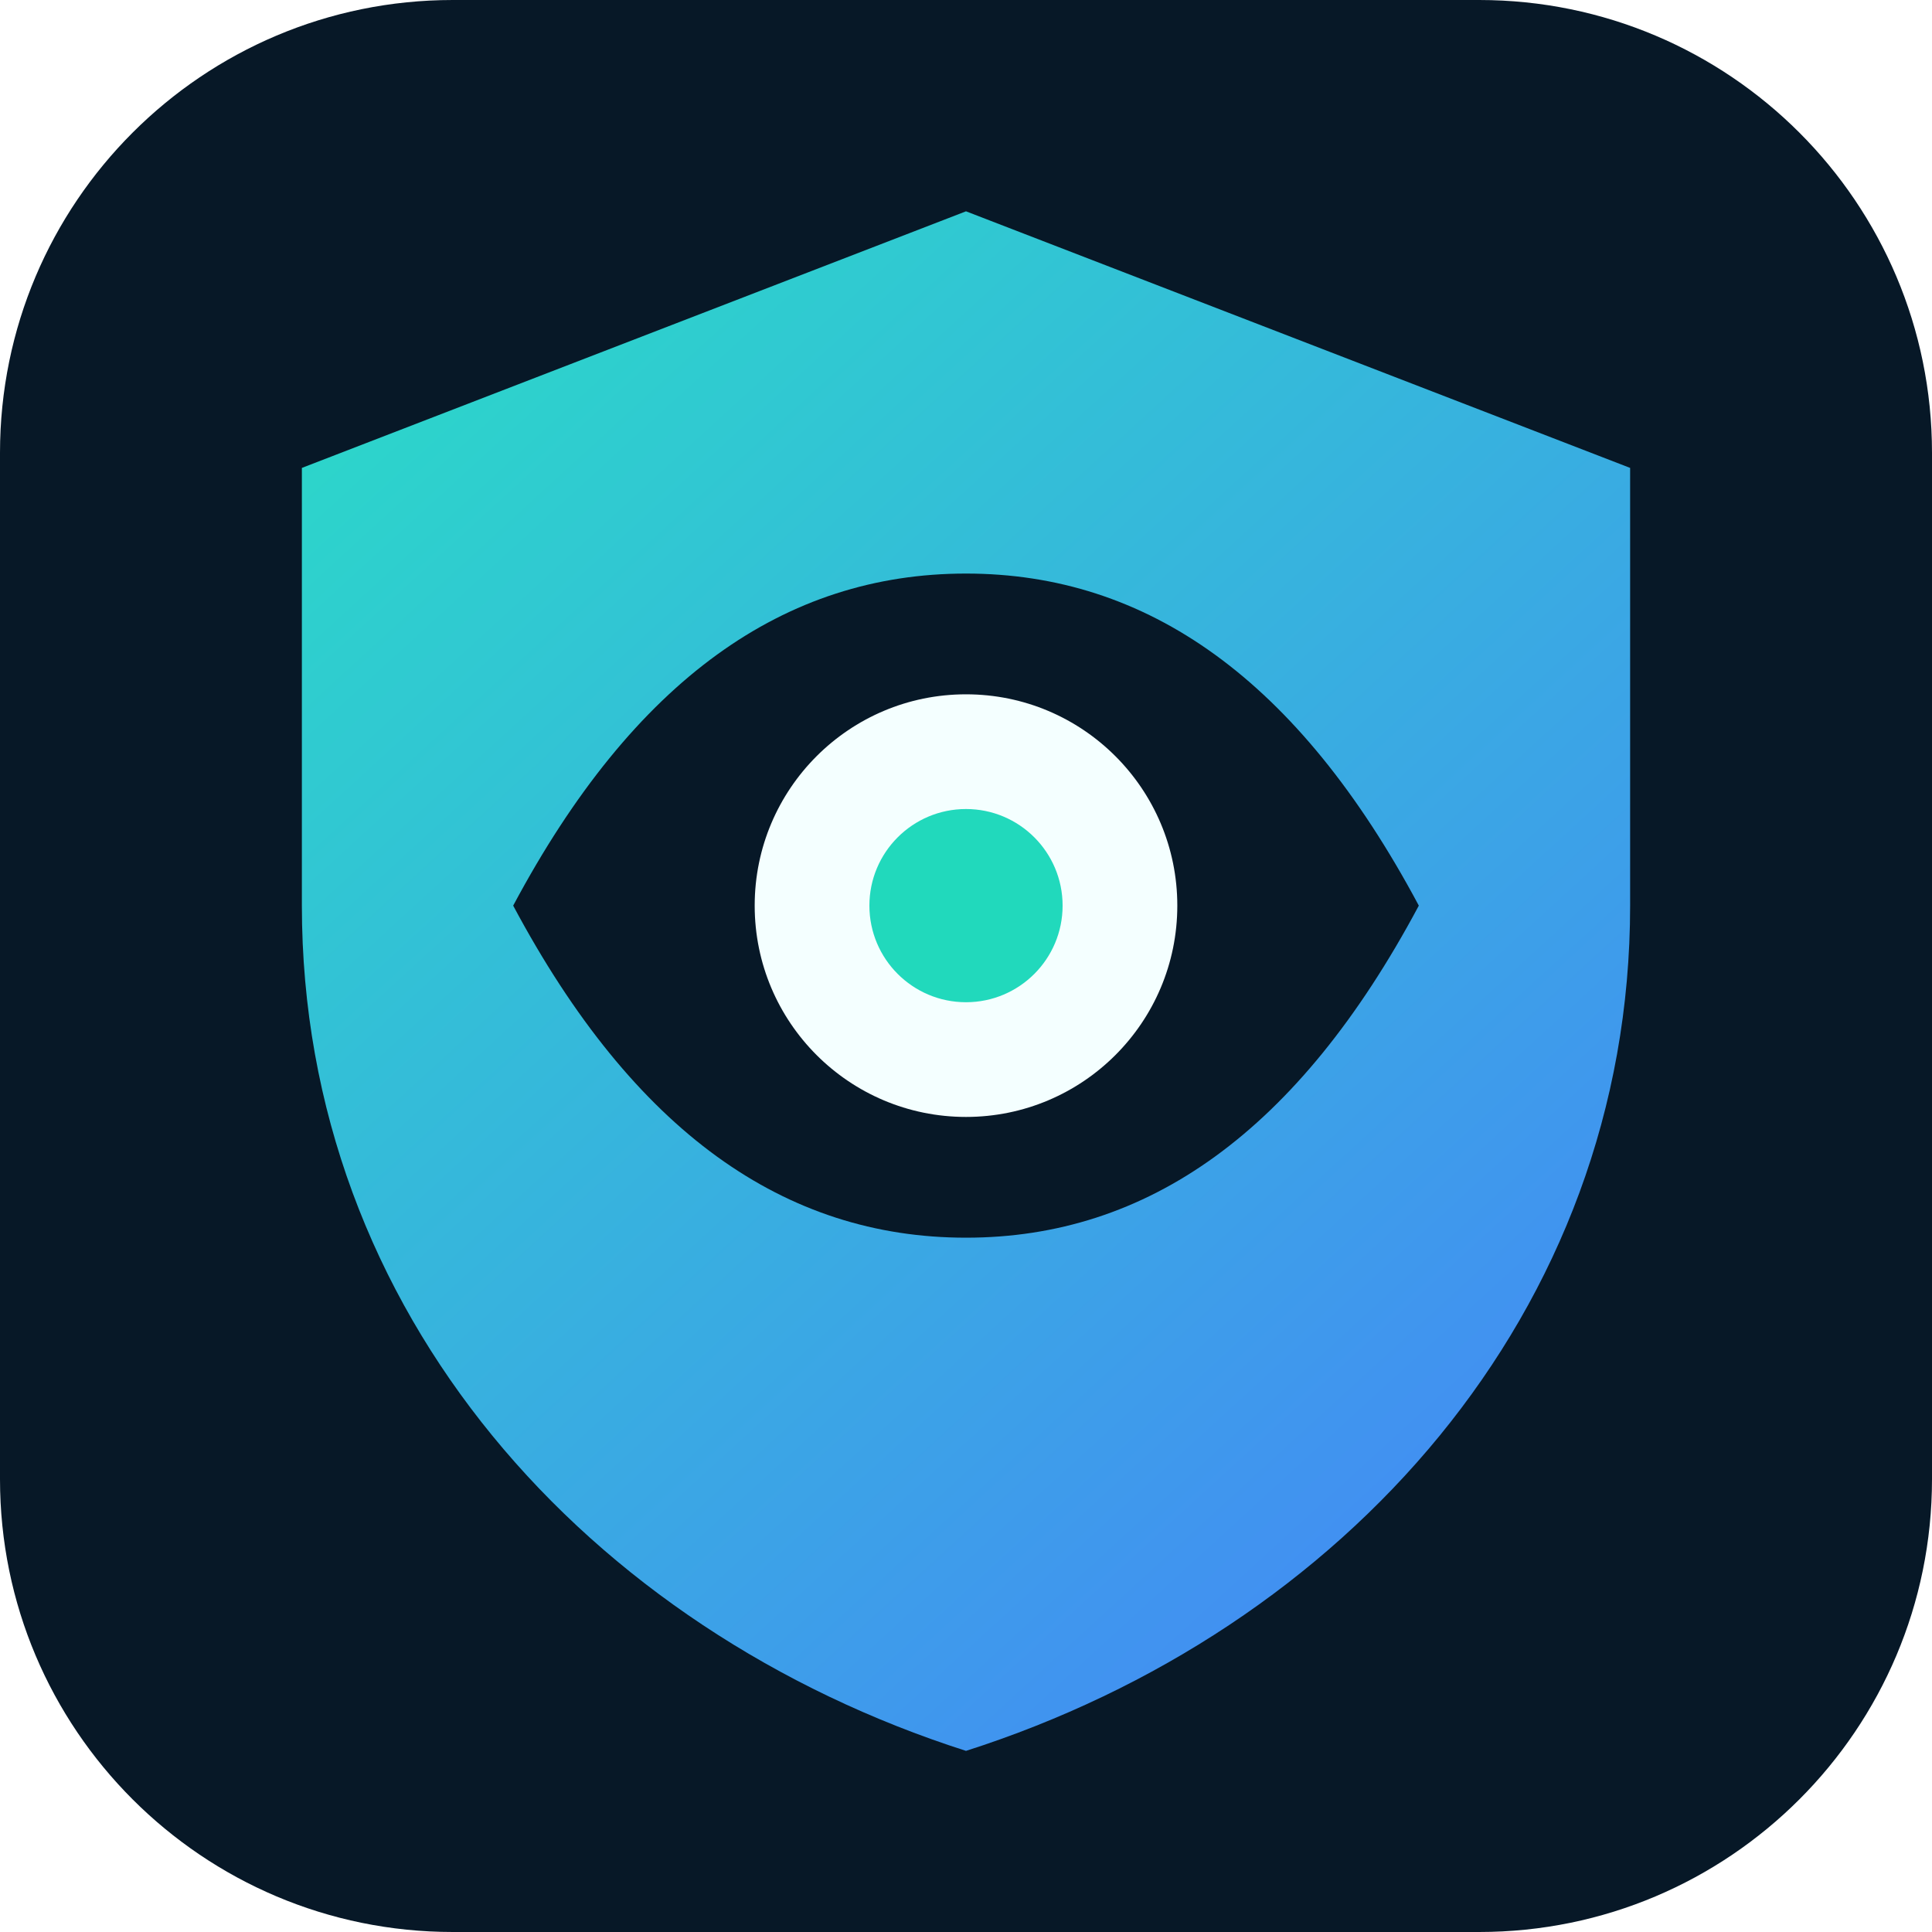
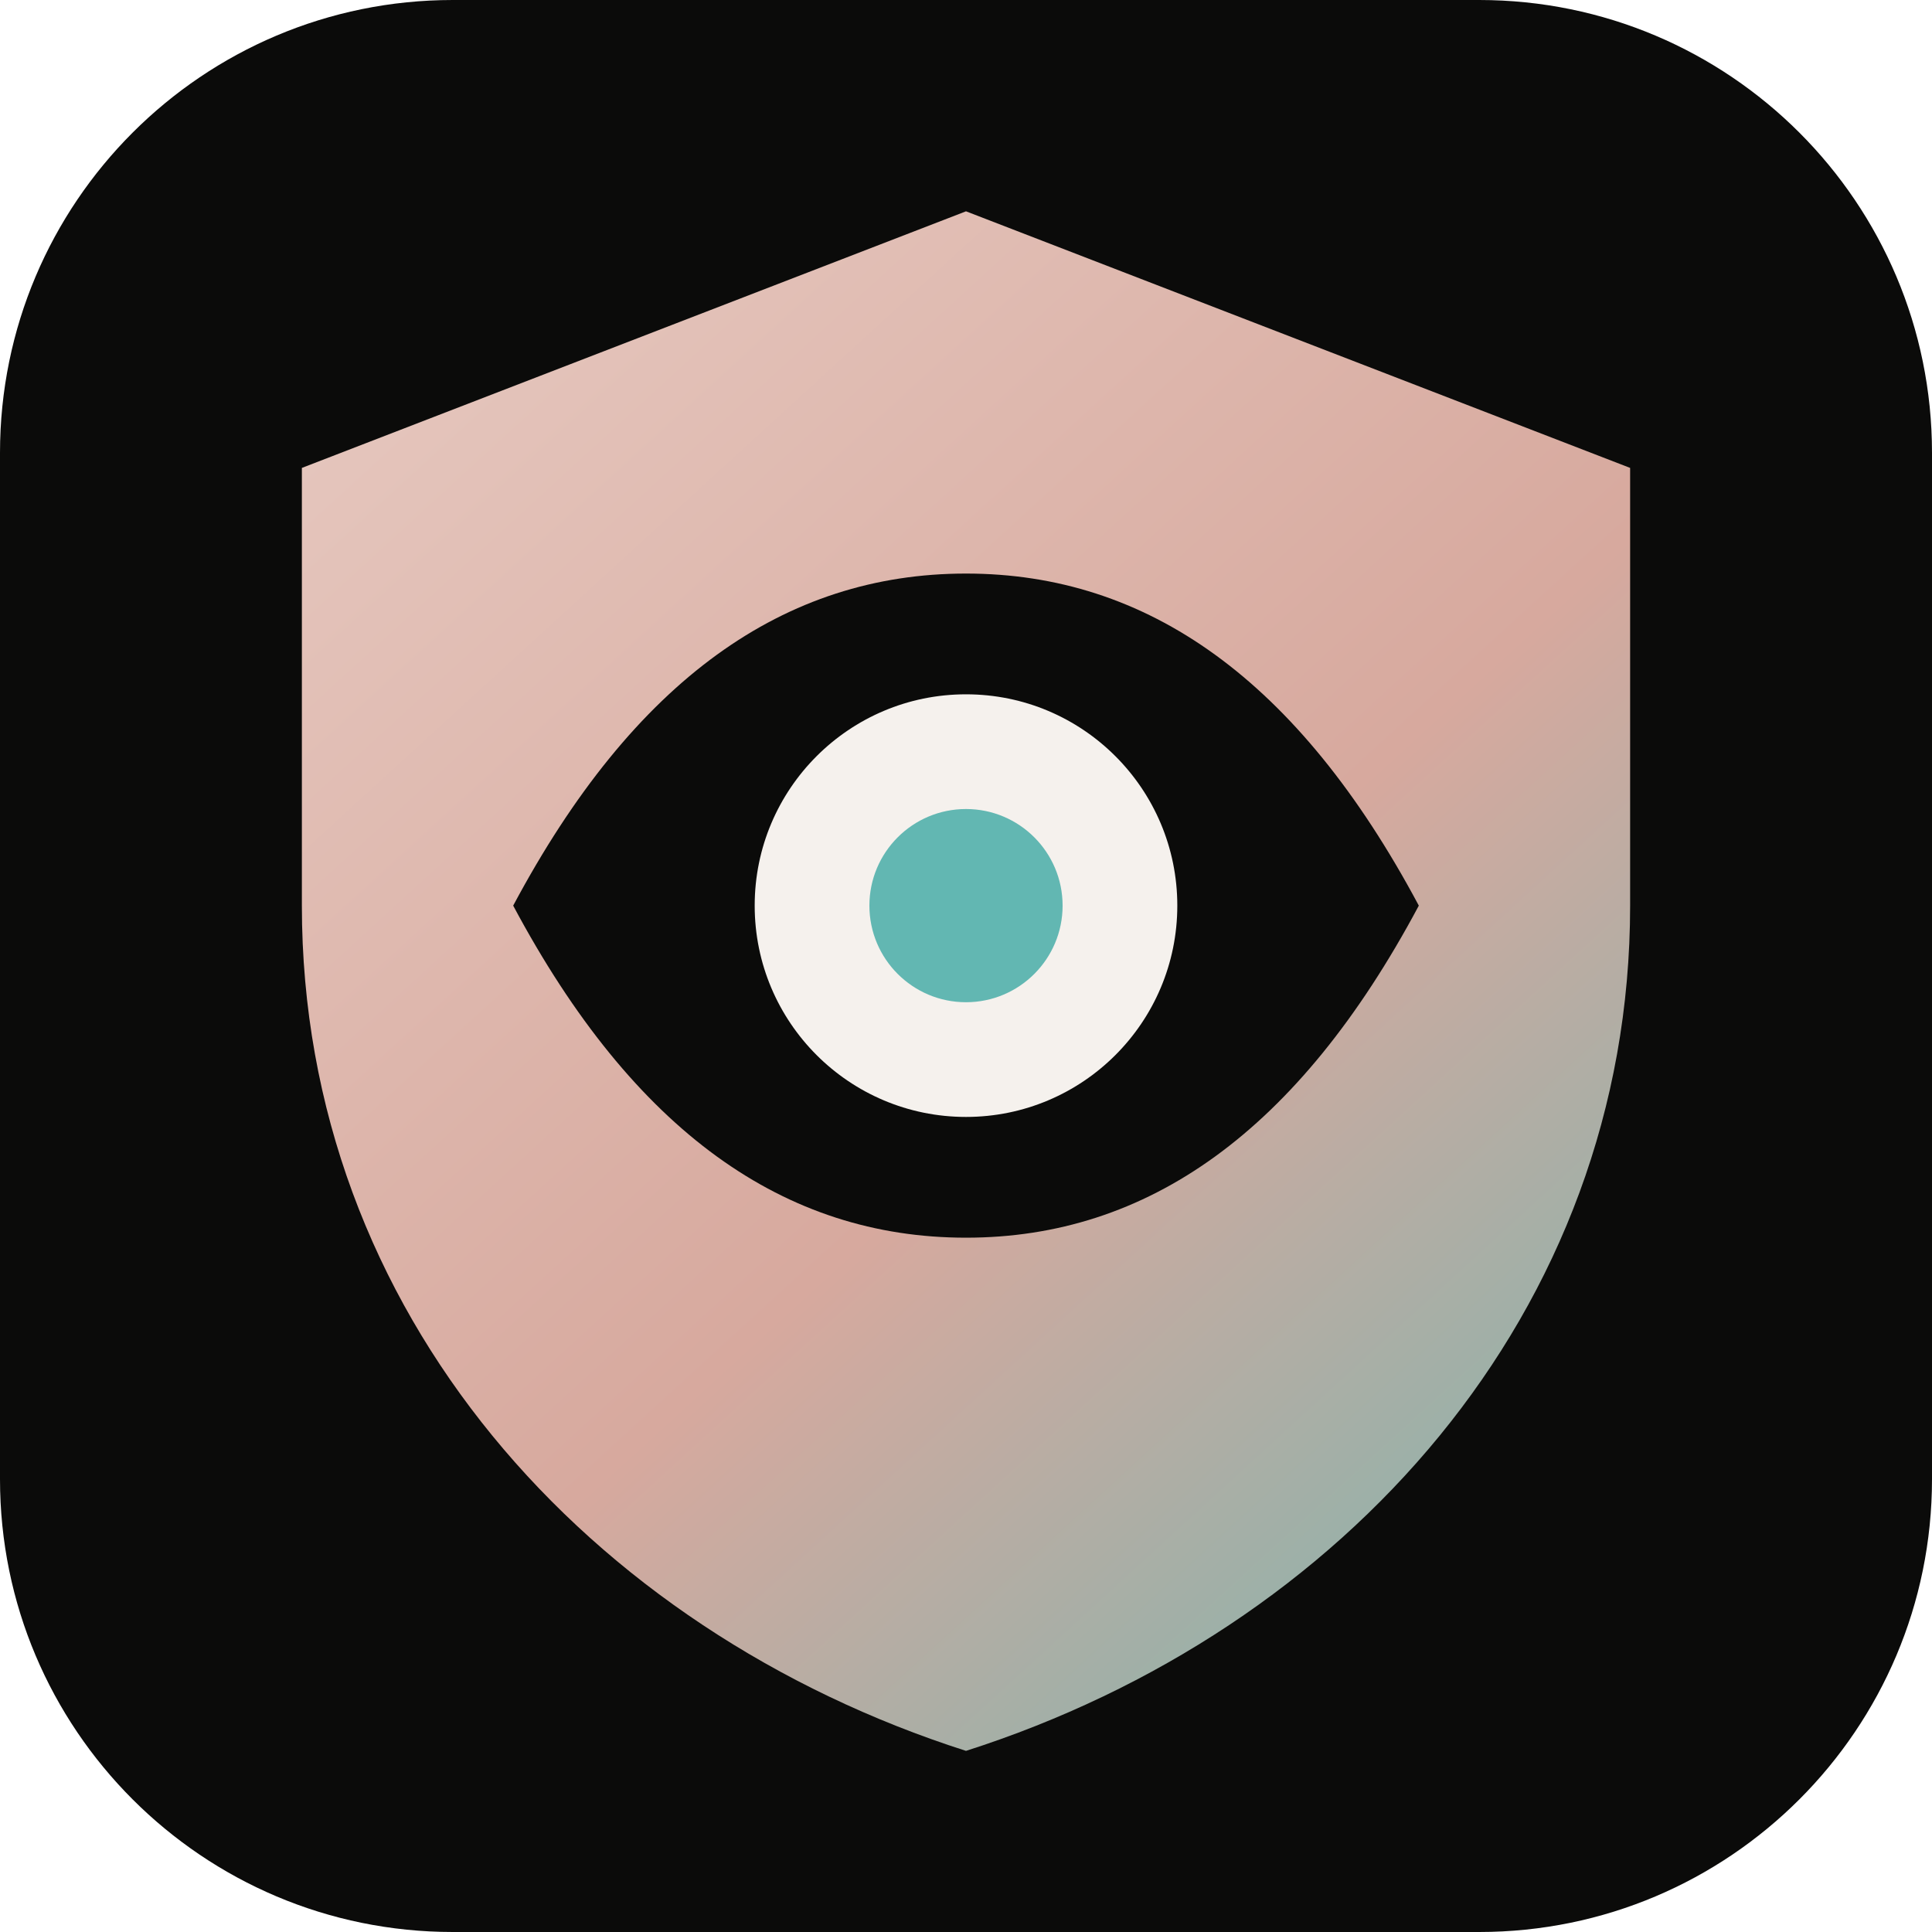
<svg xmlns="http://www.w3.org/2000/svg" width="64" height="64" viewBox="0 0 64 64" fill="none">
  <defs>
    <linearGradient id="g" x1="5" y1="3" x2="59" y2="62" gradientUnits="userSpaceOnUse">
-       <stop stop-color="#27E6C1" />
-       <stop offset="1" stop-color="#4978FF" />
+       <stop stop-color="#EAD0C8" />
+       <stop offset=".55" stop-color="#D7A99E" />
+       <stop offset="1" stop-color="#62B7B2" />
    </linearGradient>
  </defs>
-   <rect width="64" height="64" rx="15" fill="#071827" />
+   <rect width="64" height="64" rx="15" fill="#0B0B0A" />
  <path d="M32 7L54 15.5V30C54 43.5 44.5 54 32 58C19.5 54 10 43.5 10 30V15.5L32 7Z" fill="url(#g)" />
-   <path d="M17 30C21 22.5 26 19 32 19C38 19 43 22.5 47 30C43 37.5 38 41 32 41C26 41 21 37.5 17 30Z" fill="#071827" />
-   <circle cx="32" cy="30" r="7" fill="#F4FFFF" />
-   <circle cx="32" cy="30" r="3.2" fill="#21D9BC" />
+   <path d="M17 30C21 22.5 26 19 32 19C38 19 43 22.5 47 30C43 37.5 38 41 32 41C26 41 21 37.5 17 30Z" fill="#0B0B0A" />
+   <circle cx="32" cy="30" r="7" fill="#F5F1ED" />
+   <circle cx="32" cy="30" r="3.2" fill="#62B7B2" />
</svg>
